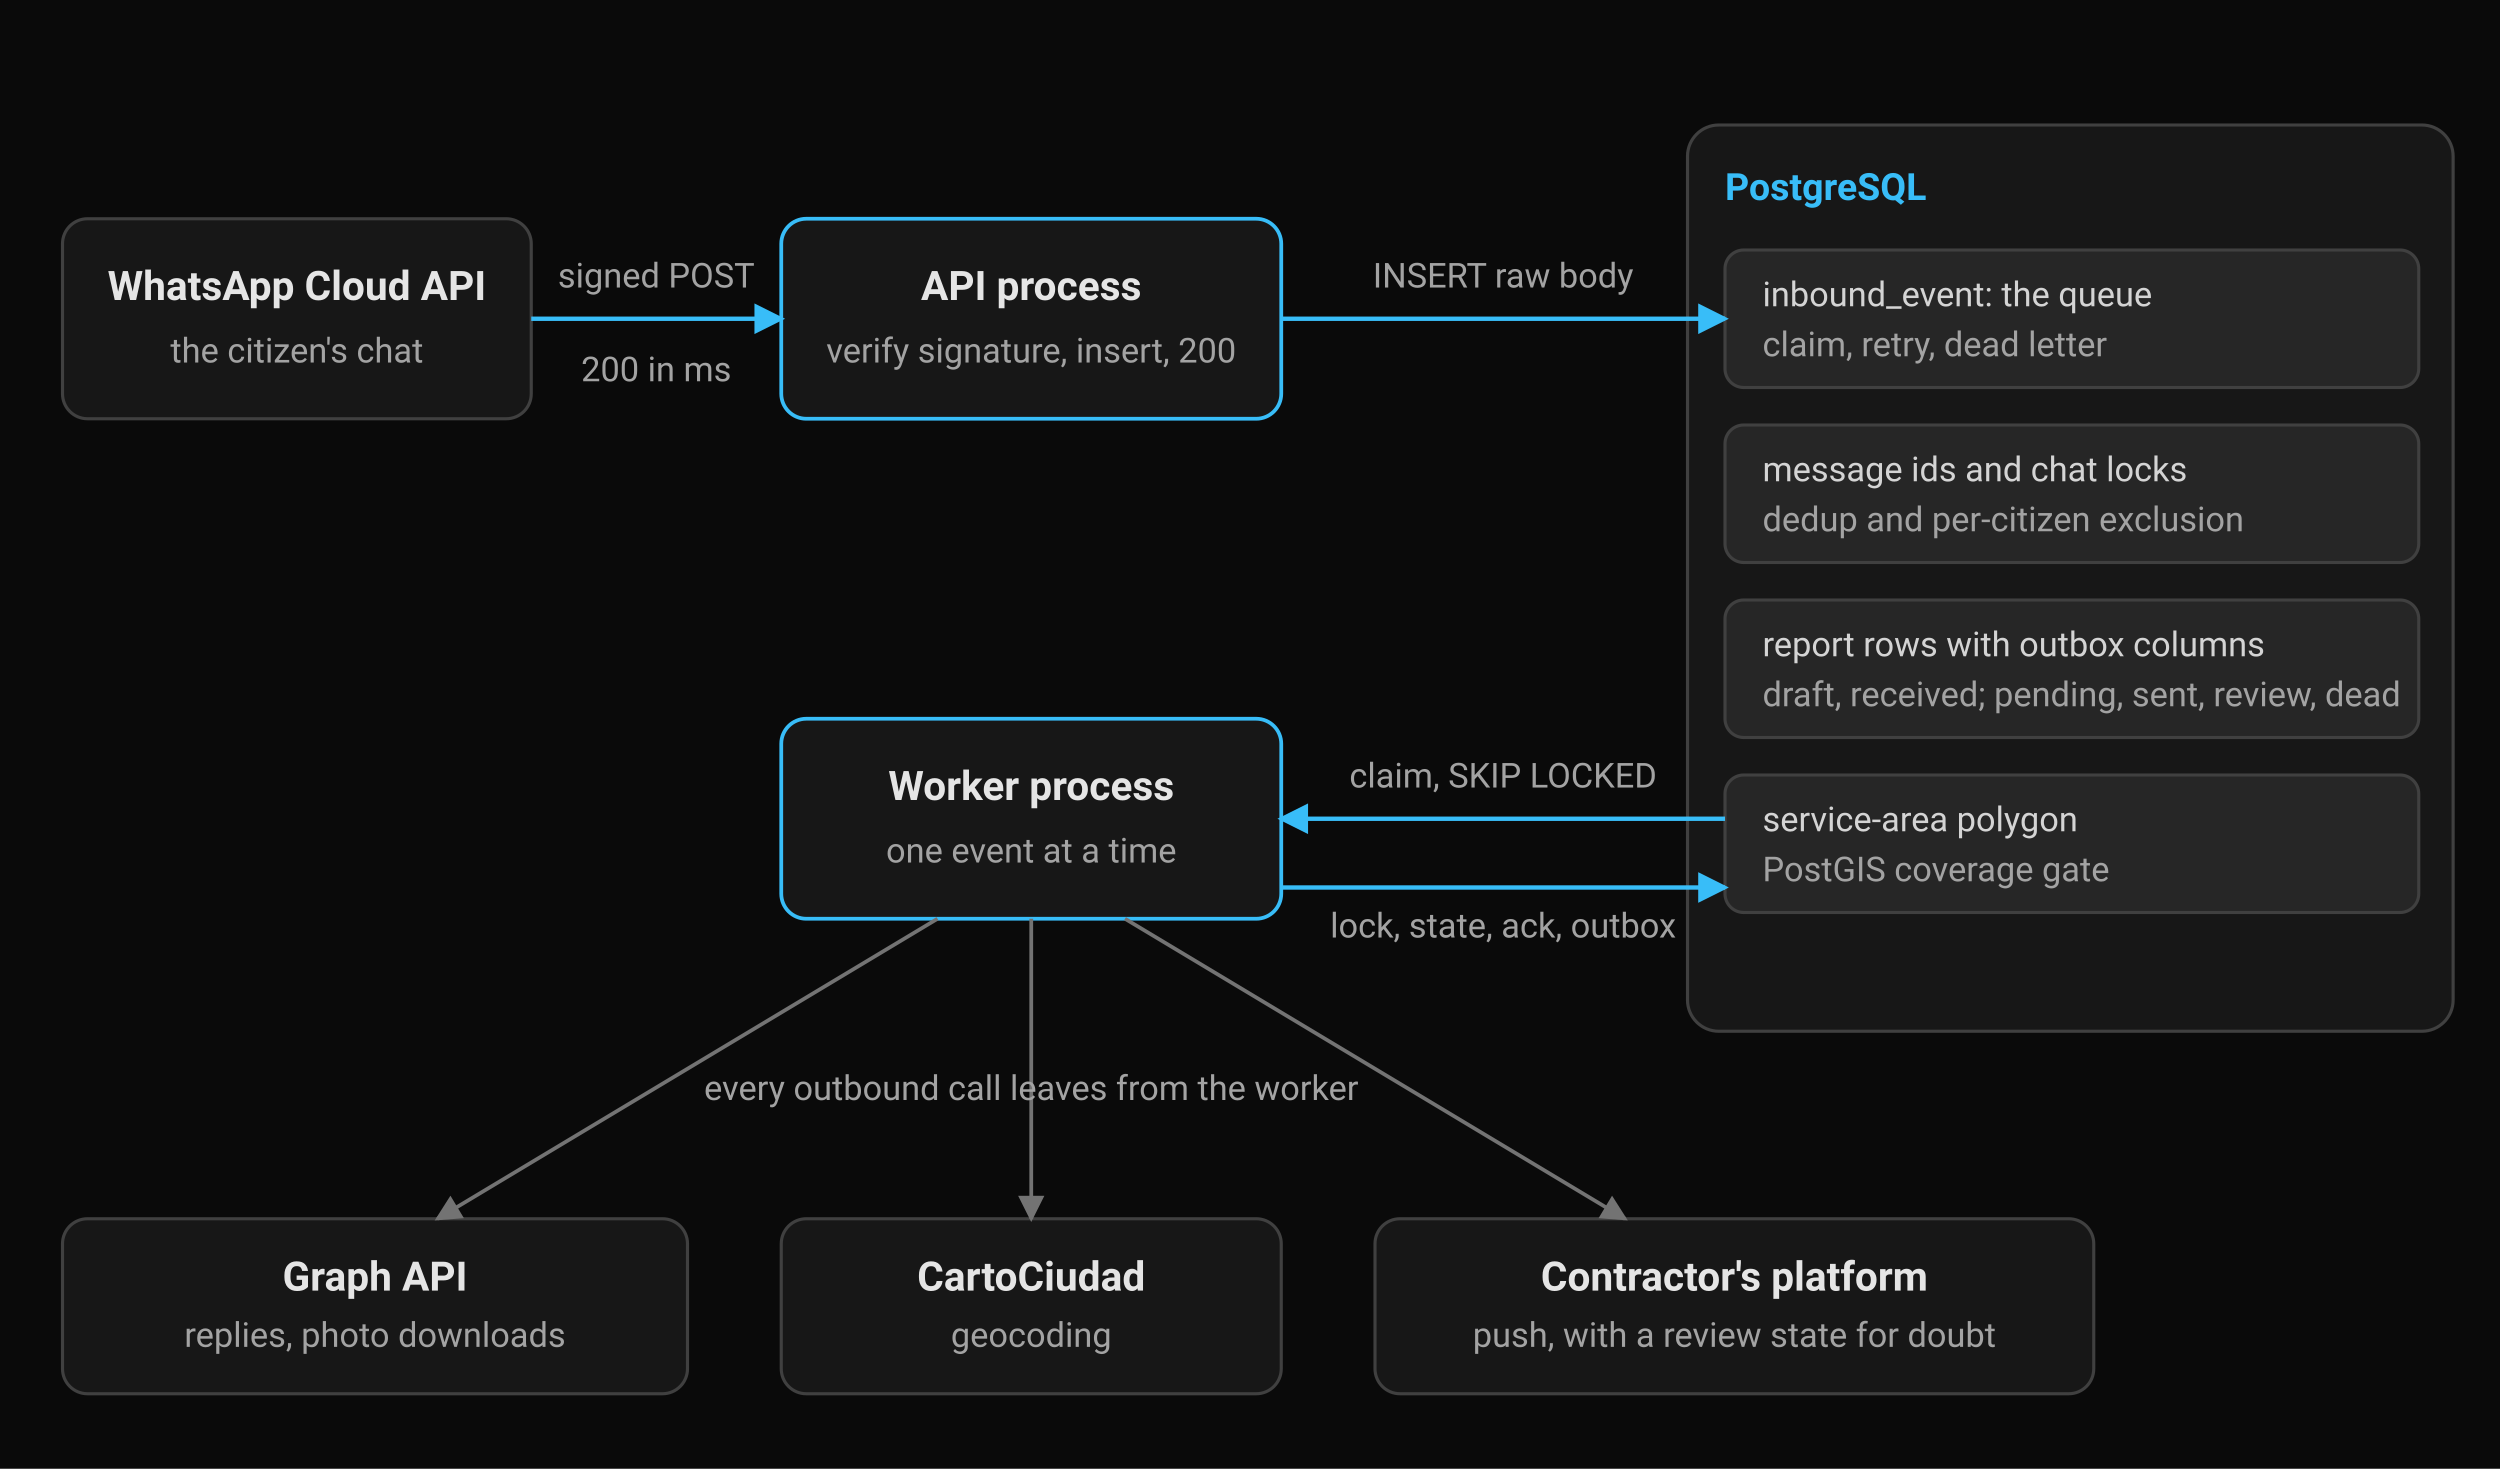
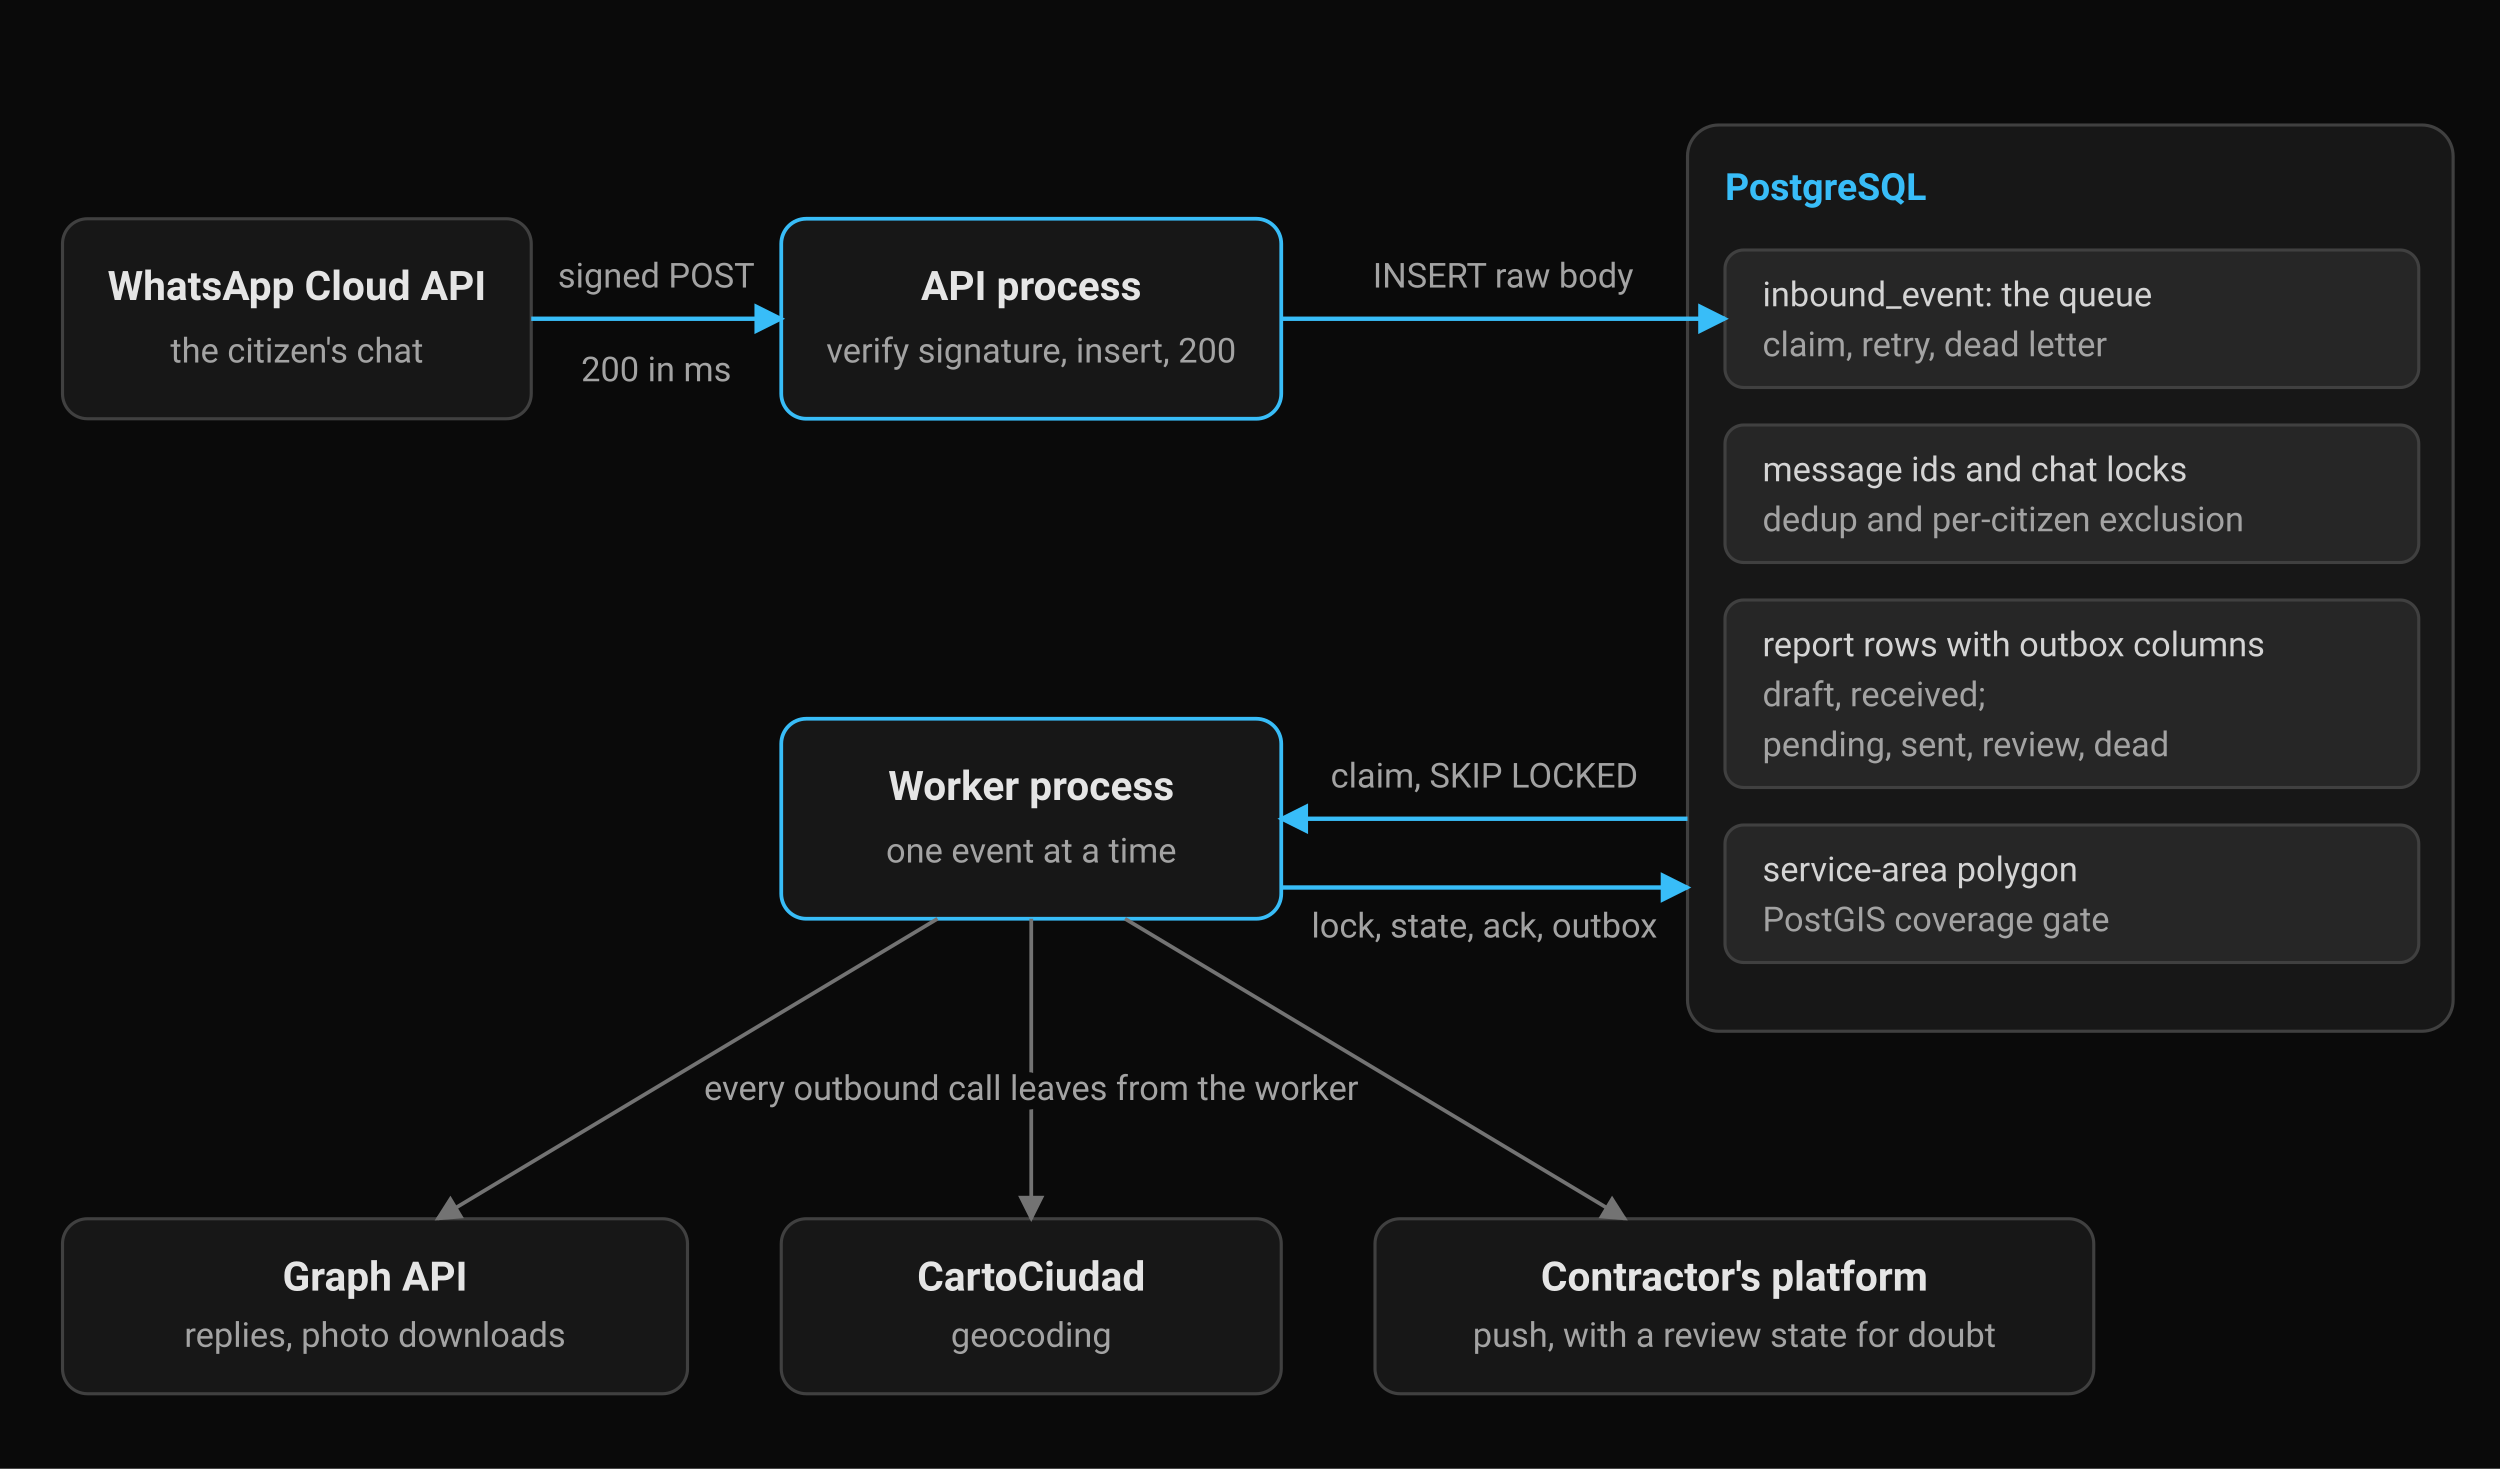
<svg xmlns="http://www.w3.org/2000/svg" viewBox="0 0 800 470" width="800" height="470" role="img" aria-labelledby="title desc">
  <style>
    /* Opaque page colour: the figure stays legible outside the site (own tab, feed readers). */
    svg { background: #0a0a0a; }
    /* Safari lays text out at the size it is shown, and the system font widens at small sizes:
       without this, labels change width as the figure is zoomed. */
    svg { text-rendering: geometricPrecision; }
    .box { fill: #171717; stroke: #404040; stroke-width: 1; }
    .box-accent { fill: #171717; stroke: #38bdf8; stroke-width: 1.2; }
    .inner { fill: #262626; stroke: #404040; stroke-width: 1; }
    .t { font: 600 13px ui-sans-serif, system-ui, -apple-system, "Segoe UI", Roboto, sans-serif; fill: #e5e5e5; }
    .s { font: 11px ui-sans-serif, system-ui, -apple-system, "Segoe UI", Roboto, sans-serif; fill: #a3a3a3; }
    .k { font: 600 12px ui-sans-serif, system-ui, -apple-system, "Segoe UI", Roboto, sans-serif; fill: #38bdf8; }
    .lbl { font: 11px ui-sans-serif, system-ui, -apple-system, "Segoe UI", Roboto, sans-serif; fill: #d4d4d4; }
+     /* Lifts a label off the lines that cross it: a stroke in the background colour, under the fill. */
+     .halo { paint-order: stroke; stroke: #0a0a0a; stroke-width: 6px; stroke-linejoin: round; }
    .arrow { stroke: #38bdf8; stroke-width: 1.4; fill: none; }
    .arrow-dim { stroke: #737373; stroke-width: 1.2; fill: none; }
  </style>
  <defs>
    <marker id="ah" viewBox="0 0 8 8" refX="7" refY="4" markerWidth="7" markerHeight="7" orient="auto">
      <path d="M 0 0 L 8 4 L 0 8 z" fill="#38bdf8" />
    </marker>
    <marker id="ahd" viewBox="0 0 8 8" refX="7" refY="4" markerWidth="7" markerHeight="7" orient="auto">
      <path d="M 0 0 L 8 4 L 0 8 z" fill="#737373" />
    </marker>
  </defs>
  <rect width="100%" height="100%" fill="#0a0a0a" />
  <rect class="box" x="20" y="70" width="150" height="64" rx="8" />
  <text class="t" x="95" y="96" text-anchor="middle">WhatsApp Cloud API</text>
  <text class="s" x="95" y="116" text-anchor="middle">the citizen's chat</text>
  <rect class="box-accent" x="250" y="70" width="160" height="64" rx="8" />
  <text class="t" x="330" y="96" text-anchor="middle">API process</text>
  <text class="s" x="330" y="116" text-anchor="middle">verify signature, insert, 200</text>
  <rect class="box-accent" x="250" y="230" width="160" height="64" rx="8" />
  <text class="t" x="330" y="256" text-anchor="middle">Worker process</text>
  <text class="s" x="330" y="276" text-anchor="middle">one event at a time</text>
  <rect class="box" x="540" y="40" width="245" height="290" rx="10" />
  <text class="k" x="552" y="64">PostgreSQL</text>
  <rect class="inner" x="552" y="80" width="222" height="44" rx="6" />
  <text class="lbl" x="564" y="98">inbound_event: the queue</text>
  <text class="s" x="564" y="114">claim, retry, dead letter</text>
  <rect class="inner" x="552" y="136" width="222" height="44" rx="6" />
  <text class="lbl" x="564" y="154">message ids and chat locks</text>
  <text class="s" x="564" y="170">dedup and per-citizen exclusion</text>
-   <rect class="inner" x="552" y="192" width="222" height="44" rx="6" />
+   <rect class="inner" x="552" y="192" width="222" height="60" rx="6" />
  <text class="lbl" x="564" y="210">report rows with outbox columns</text>
-   <text class="s" x="564" y="226">draft, received; pending, sent, review, dead</text>
-   <rect class="inner" x="552" y="248" width="222" height="44" rx="6" />
-   <text class="lbl" x="564" y="266">service-area polygon</text>
-   <text class="s" x="564" y="282">PostGIS coverage gate</text>
+   <text class="s" x="564" y="226">draft, received;</text>
+   <text class="s" x="564" y="242">pending, sent, review, dead</text>
+   <rect class="inner" x="552" y="264" width="222" height="44" rx="6" />
+   <text class="lbl" x="564" y="282">service-area polygon</text>
+   <text class="s" x="564" y="298">PostGIS coverage gate</text>
  <path class="arrow" d="M 170 102 L 250 102" marker-end="url(#ah)" />
  <text class="s" x="210" y="92" text-anchor="middle">signed POST</text>
  <text class="s" x="210" y="122" text-anchor="middle">200 in ms</text>
  <path class="arrow" d="M 410 102 L 552 102" marker-end="url(#ah)" />
  <text class="s" x="481" y="92" text-anchor="middle">INSERT raw body</text>
-   <path class="arrow" d="M 552 262 L 410 262" marker-end="url(#ah)" />
-   <text class="s" x="481" y="252" text-anchor="middle">claim, SKIP LOCKED</text>
-   <path class="arrow" d="M 410 284 L 552 284" marker-end="url(#ah)" />
-   <text class="s" x="481" y="300" text-anchor="middle">lock, state, ack, outbox</text>
+   <path class="arrow" d="M 540 262 L 410 262" marker-end="url(#ah)" />
+   <text class="s" x="475" y="252" text-anchor="middle">claim, SKIP LOCKED</text>
+   <path class="arrow" d="M 410 284 L 540 284" marker-end="url(#ah)" />
+   <text class="s" x="475" y="300" text-anchor="middle">lock, state, ack, outbox</text>
  <rect class="box" x="20" y="390" width="200" height="56" rx="8" />
  <text class="t" x="120" y="413" text-anchor="middle">Graph API</text>
  <text class="s" x="120" y="431" text-anchor="middle">replies, photo downloads</text>
  <rect class="box" x="250" y="390" width="160" height="56" rx="8" />
  <text class="t" x="330" y="413" text-anchor="middle">CartoCiudad</text>
  <text class="s" x="330" y="431" text-anchor="middle">geocoding</text>
  <rect class="box" x="440" y="390" width="230" height="56" rx="8" />
  <text class="t" x="555" y="413" text-anchor="middle">Contractor's platform</text>
  <text class="s" x="555" y="431" text-anchor="middle">push, with a review state for doubt</text>
  <path class="arrow-dim" d="M 300 294 L 140 390" marker-end="url(#ahd)" />
  <path class="arrow-dim" d="M 330 294 L 330 390" marker-end="url(#ahd)" />
  <path class="arrow-dim" d="M 360 294 L 520 390" marker-end="url(#ahd)" />
-   <text class="s" x="330" y="352" text-anchor="middle">every outbound call leaves from the worker</text>
+   <text class="s halo" x="330" y="352" text-anchor="middle">every outbound call leaves from the worker</text>
</svg>
